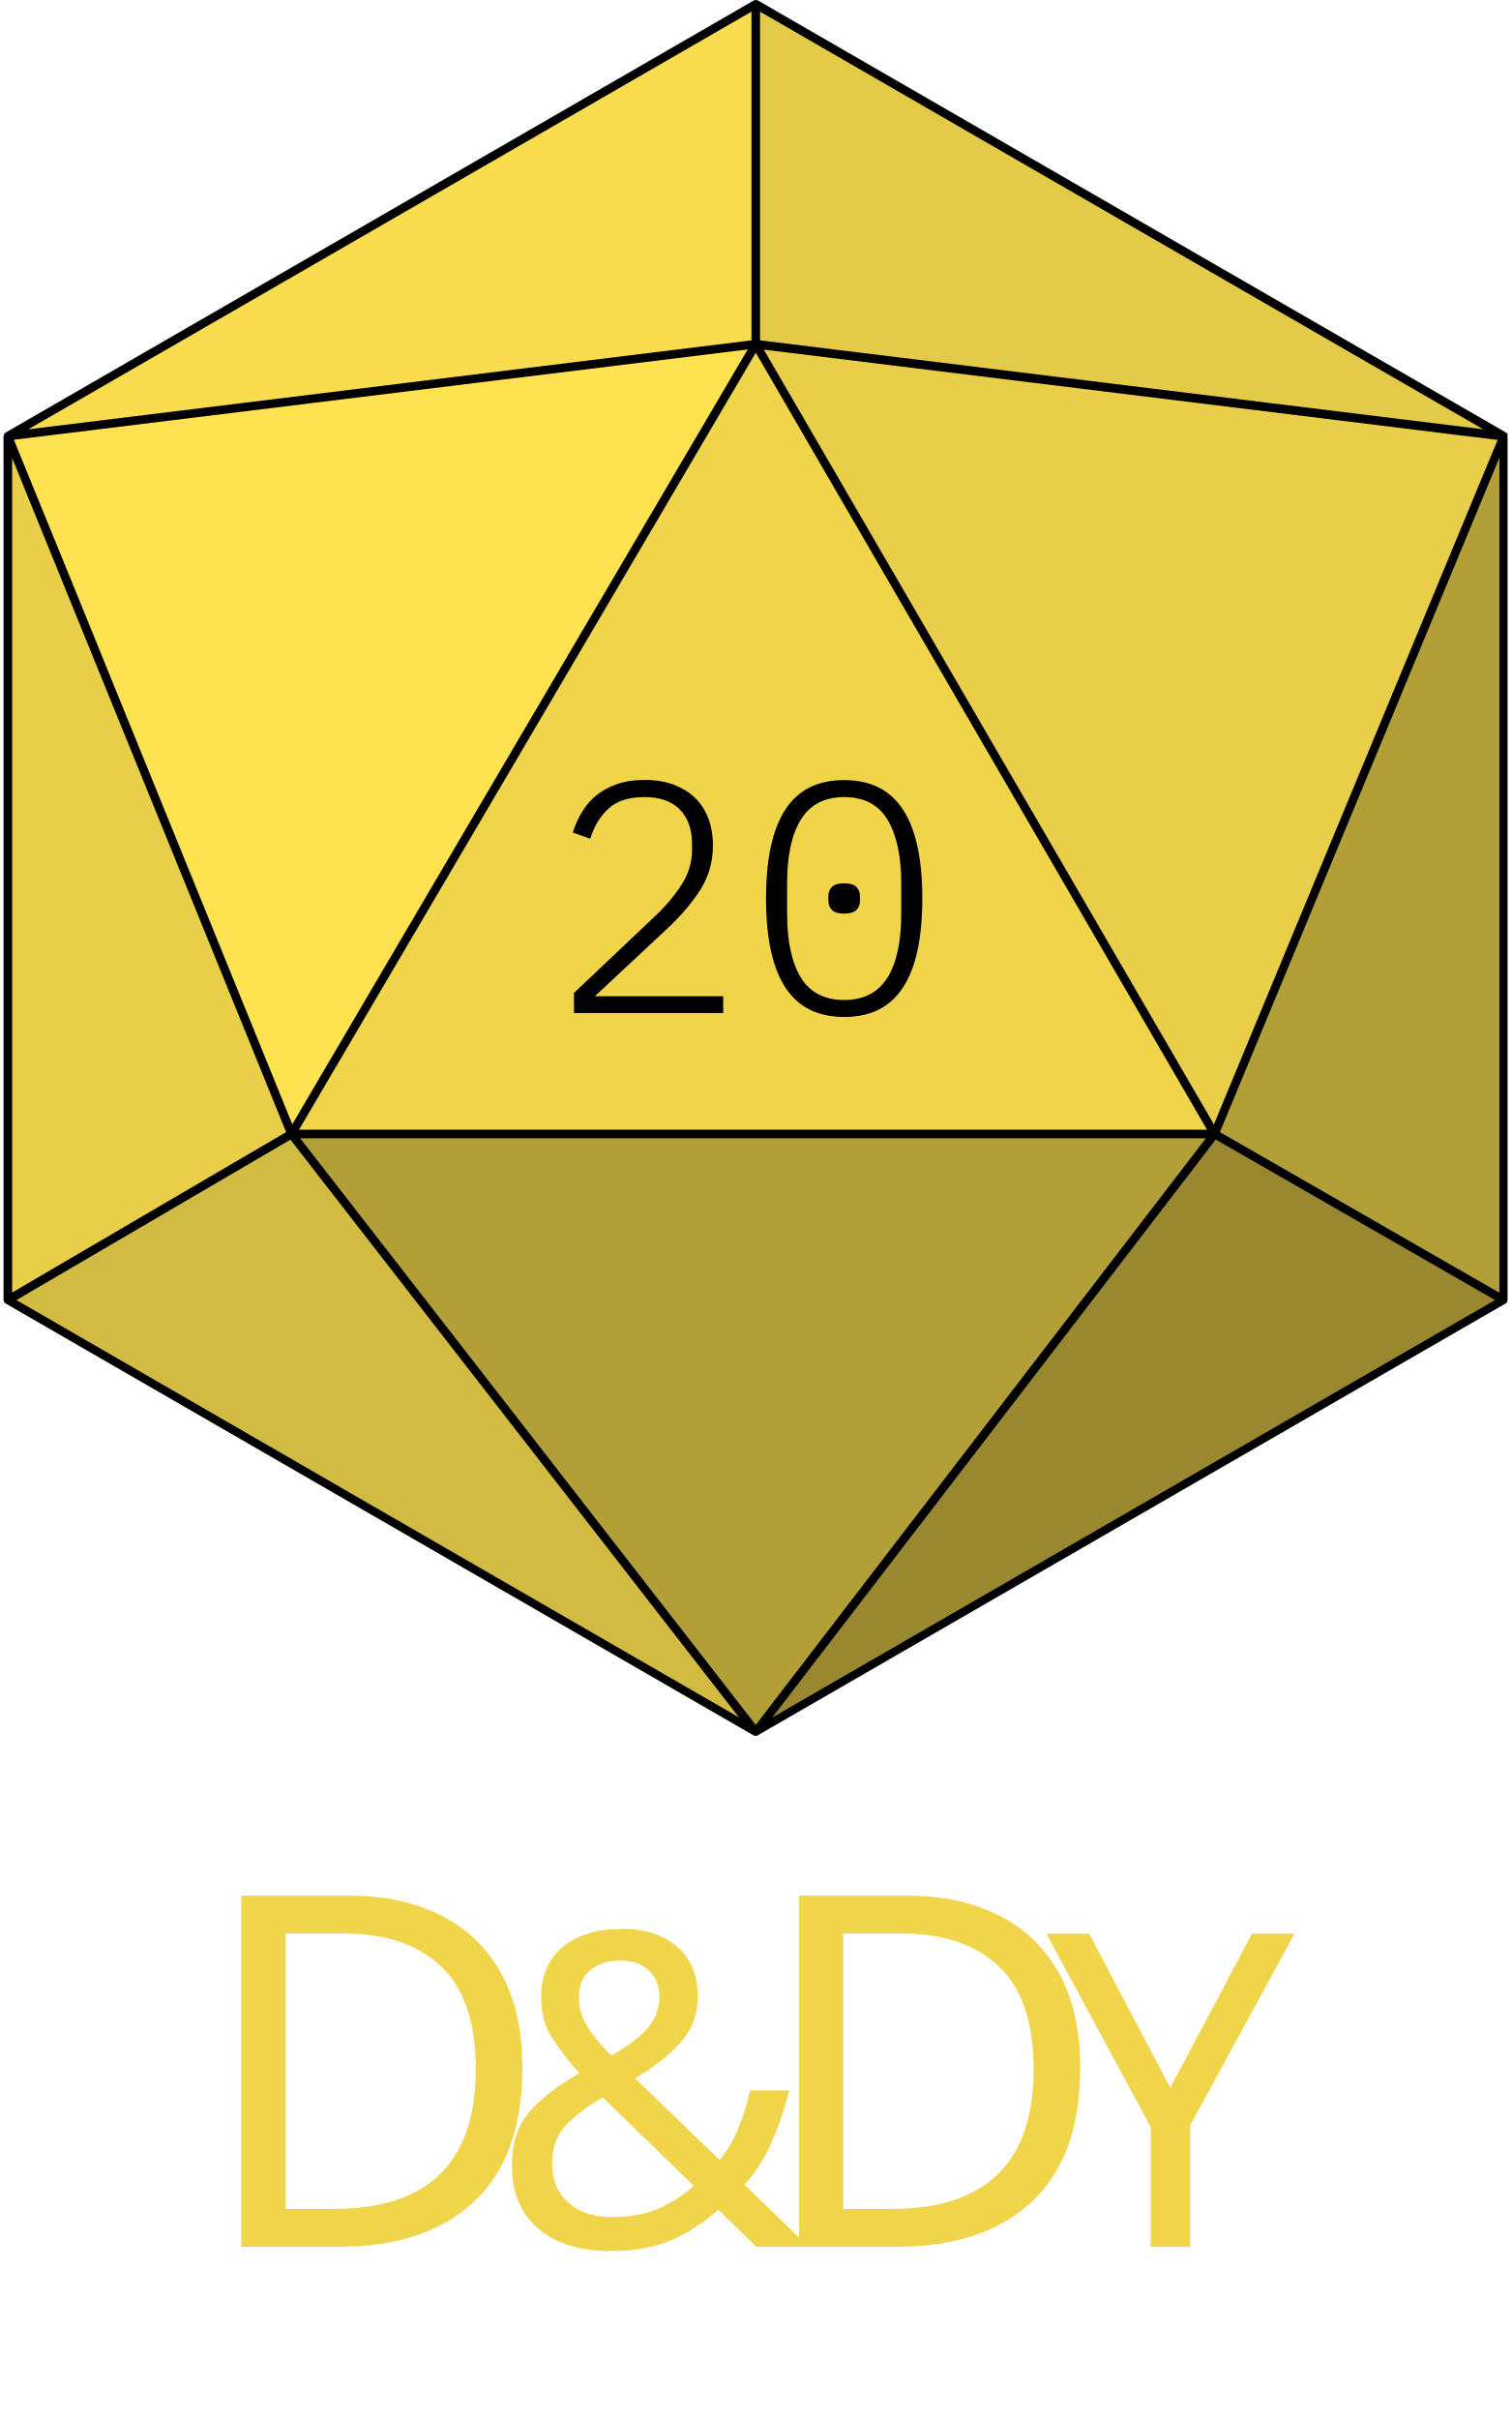
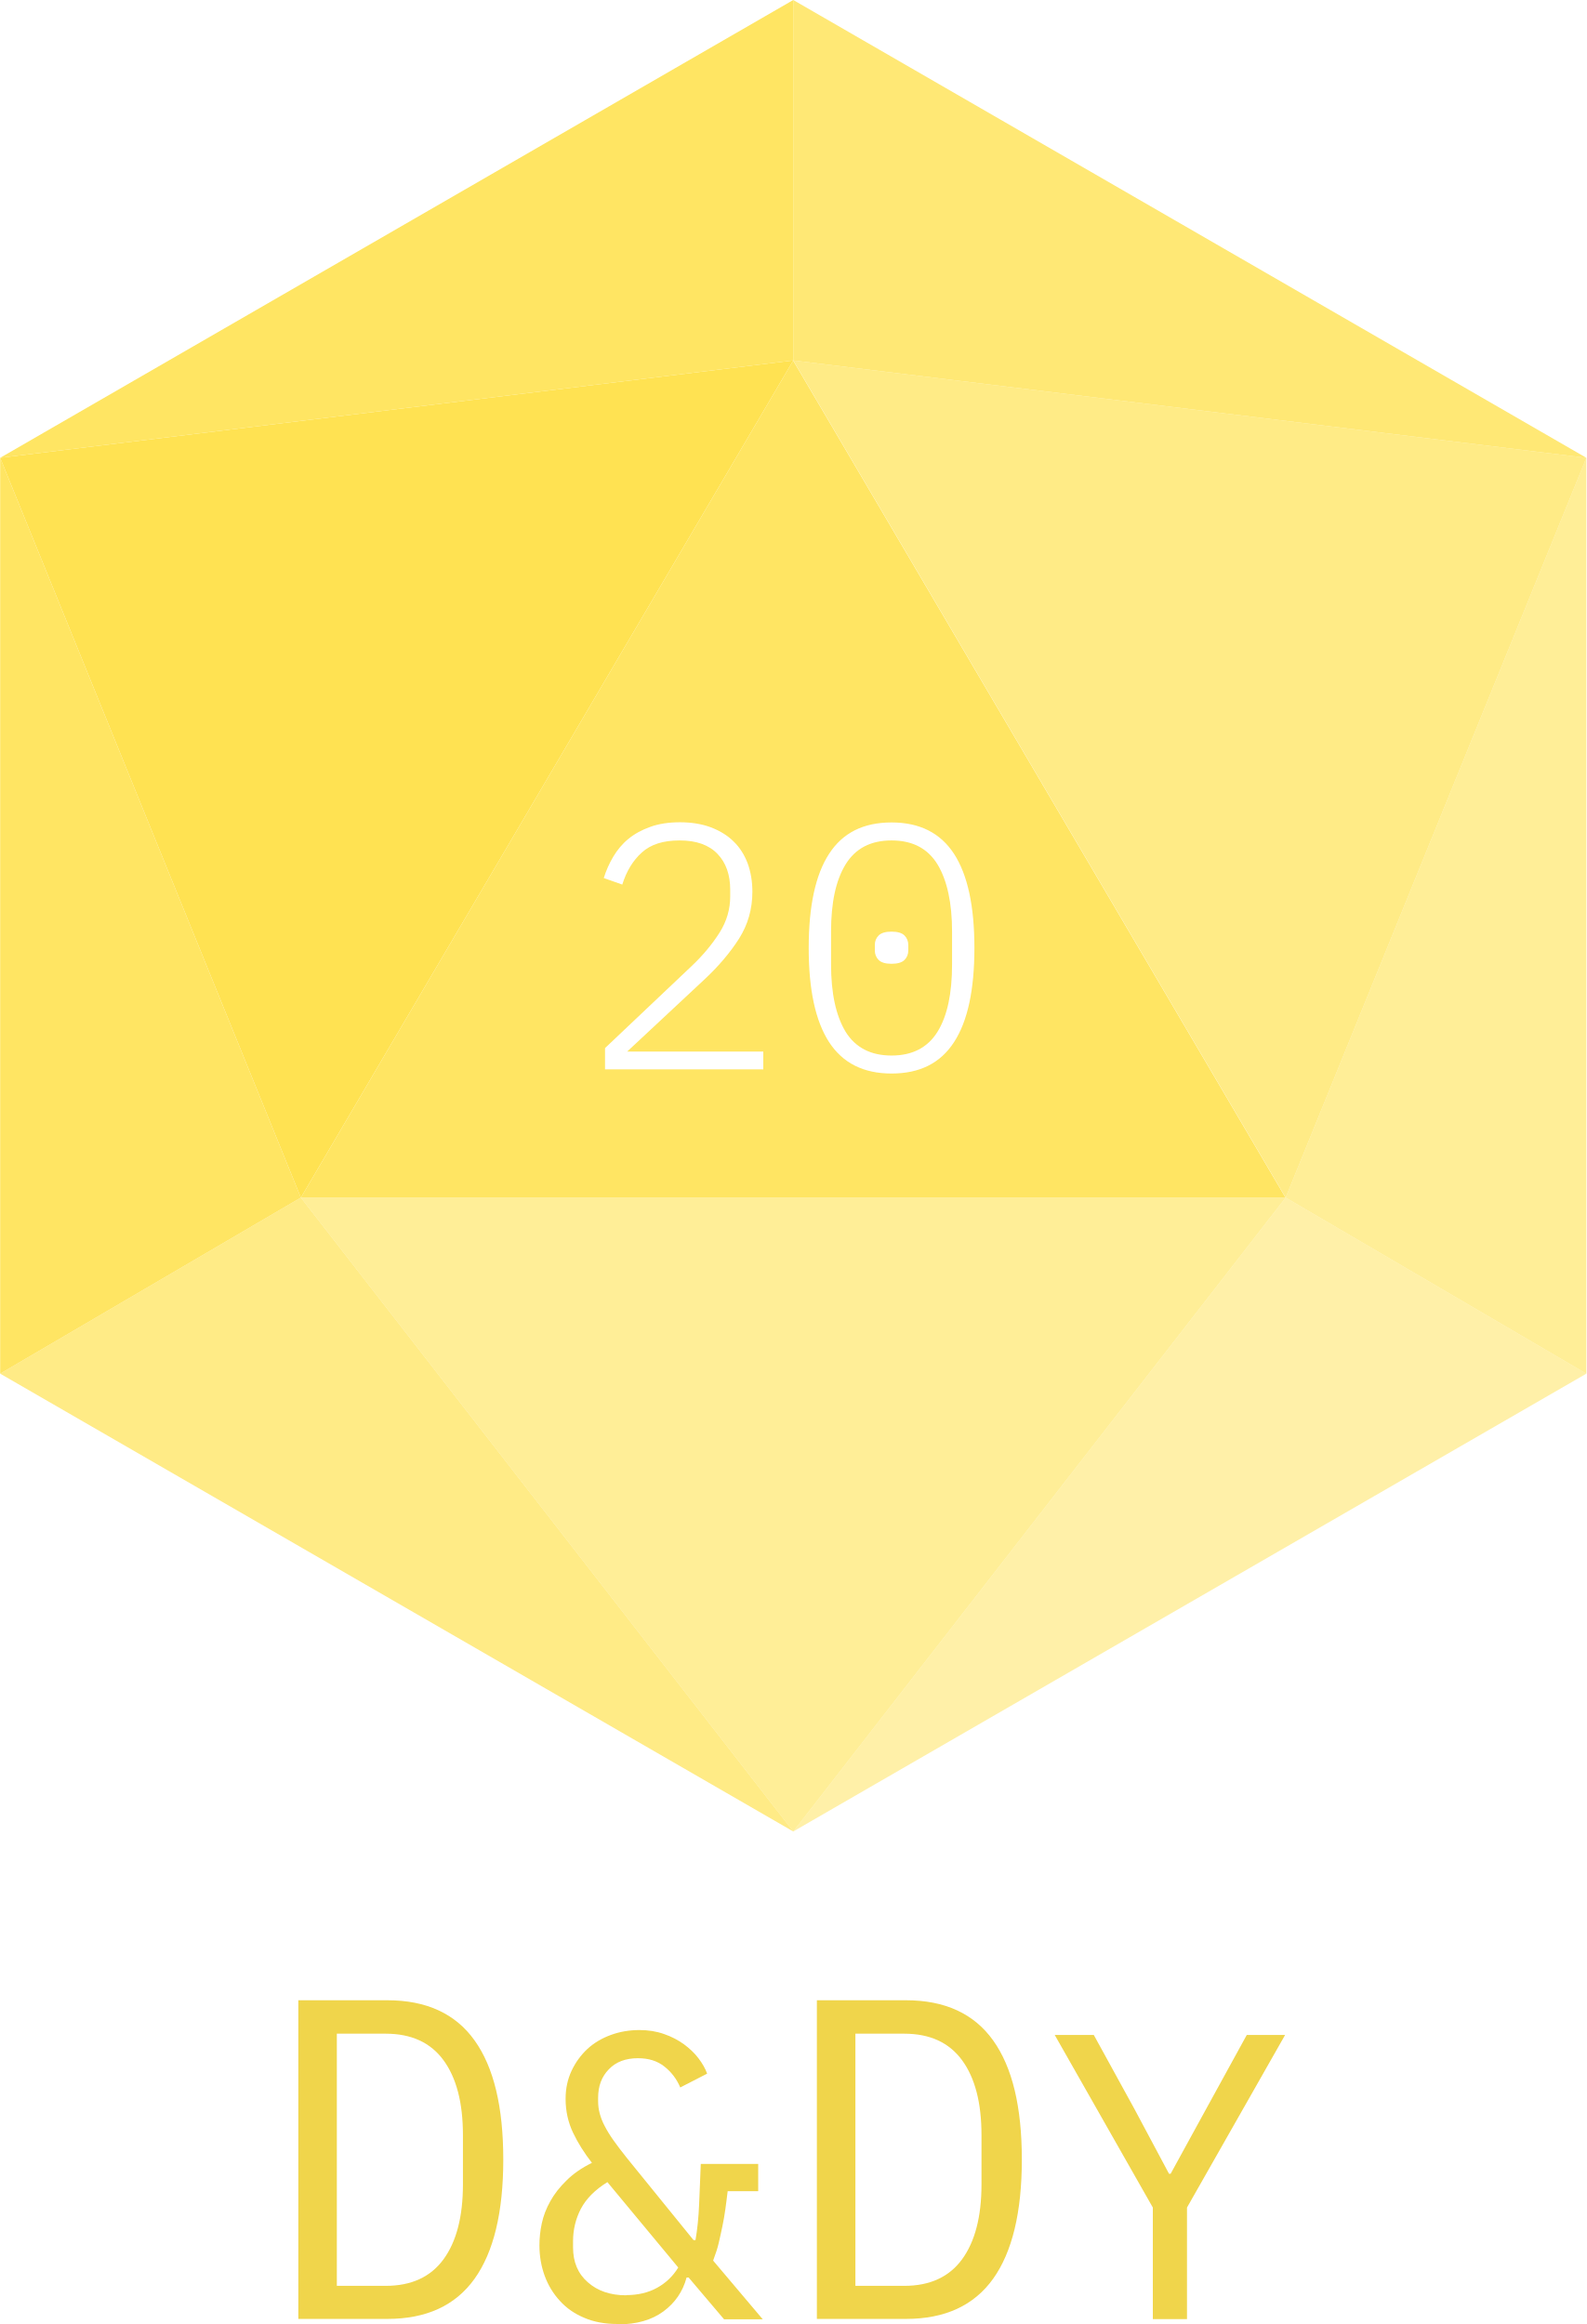
- <svg xmlns="http://www.w3.org/2000/svg" id="Layer_2" data-name="Layer 2" viewBox="0 0 87.8 141.15" width="200" height="320">
+ <svg xmlns="http://www.w3.org/2000/svg" id="Layer_2" data-name="Layer 2" viewBox="0 0 87.3 127.92" width="200" height="293">
  <defs>
    <style>
      .cls-1 {
-         fill: #998830;
+         opacity: .8;
      }

-       .cls-2 {
-         fill: #d2bb43;
+       .cls-1, .cls-2, .cls-3, .cls-4, .cls-5, .cls-6 {
+         fill: #ffe252;
+       }
+ 
+       .cls-2, .cls-7 {
+         opacity: .9;
      }

      .cls-3 {
-         fill: #ffe250;
+         opacity: .7;
      }

      .cls-4 {
-         font-family: IBMPlexMono-Regular, 'IBM Plex Mono';
+         opacity: .5;
      }

-       .cls-4, .cls-5 {
-         fill: #f0d54b;
-       }
- 
-       .cls-6 {
-         font-size: 25.57px;
-       }
- 
-       .cls-7 {
-         font-size: 28.69px;
+       .cls-5 {
+         opacity: .6;
      }

      .cls-8 {
-         fill: #e8ce49;
-       }
- 
-       .cls-9 {
-         fill: #e3ca48;
-       }
- 
-       .cls-10 {
-         fill: #f9dd4e;
-       }
- 
-       .cls-11 {
-         fill: #b39f38;
+         fill: #f0d54b;
      }
    </style>
  </defs>
-   <g id="Layer_6_copy_2" data-name="Layer 6 copy 2">
+   <g id="Layer_6_copy_3" data-name="Layer 6 copy 3">
    <g>
-       <polygon class="cls-10" points="43.65 .25 0 25.45 0 75.86 43.65 101.06 87.3 75.86 87.3 25.45 43.65 .25" />
-       <polygon class="cls-10" points="0 25.45 43.65 20.09 43.65 .25 0 25.45" />
-       <polygon class="cls-9" points="87.3 25.45 43.65 20.09 43.65 .25 87.3 25.45" />
-       <polygon class="cls-3" points="43.65 20.09 16.56 66.17 0 25.45 43.65 20.09" />
-       <polygon class="cls-8" points="43.65 20.09 70.43 66.17 87.3 25.45 43.65 20.09" />
-       <polygon class="cls-8" points="0 25.45 0 75.86 16.56 66.17 0 25.45" />
-       <polygon class="cls-11" points="87.3 25.45 87.3 75.86 70.43 66.17 87.3 25.45" />
-       <polygon class="cls-5" points="43.65 20.09 16.56 66.17 70.43 66.17 43.65 20.09" />
-       <polygon class="cls-2" points="16.56 66.17 0 75.86 43.65 101.06 16.56 66.17" />
-       <polygon class="cls-1" points="70.43 66.17 87.3 75.86 43.65 101.06 70.43 66.17" />
-       <polygon class="cls-11" points="43.65 101.06 16.56 66.17 70.43 66.17 43.65 101.06" />
-       <path d="M87.79,25.39s0-.03-.01-.04c0,0,0-.02,0-.02,0,0,0,0,0,0,0,0,0,0,0,0,0,0-.01,0-.02-.02,0-.01-.02-.02-.03-.03-.01-.01-.02-.03-.04-.04L44.03.03c-.08-.04-.17-.04-.25,0L.12,25.24s-.03.03-.04.04c-.01.01-.02.02-.03.03,0,0-.01,0-.02.02,0,0,0,0,0,0,0,0,0,0,0,0,0,0,0,.02,0,.02,0,.01,0,.03-.01.04,0,.02-.02.04-.02.06v50.4s0,0,0,0,0,0,0,0c0,.03.01.06.03.09,0,.01,0,.02,0,.03.02.04.05.07.09.09l43.65,25.2s.08.03.12.03h0s0,0,0,0c.04,0,.09-.01.12-.03l43.65-25.2s0,0,0,0c.08-.04.12-.13.12-.22V25.45s-.01-.04-.02-.06ZM87.3,75.43l-16.31-9.37,16.31-39.35v48.72ZM70.17,66.42l-26.27,34.23-26.59-34.23h52.85ZM17.24,65.92l26.66-45.34,26.34,45.34H17.24ZM44.37,20.4l42.83,5.27-16.56,39.94-26.27-45.21ZM.6,25.66l42.83-5.27-26.58,45.21-12.64-31.09L.6,25.66ZM86.36,25.05l-12.59-1.55-29.62-3.64V.68l30.22,17.45,11.99,6.92ZM43.65.68v19.18l-29.82,3.67-12.39,1.52,12.6-7.27L43.65.68ZM.5,26.73l12.62,31.03,3.37,8.3L.5,75.42V26.73ZM.75,75.86l15.99-9.36,26.18,33.71-21.57-12.45L.75,75.86ZM70.74,66.49l5.54,3.18,10.77,6.19-42.19,24.36,25.88-33.72Z" />
      <g>
-         <path d="M41.99,59.11h-8.7v-1.17l4.73-4.48c.65-.61,1.17-1.24,1.57-1.87.4-.63.59-1.3.59-2v-.36c0-.83-.23-1.49-.7-1.98-.47-.49-1.16-.74-2.08-.74s-1.59.22-2.08.66c-.49.44-.85,1.03-1.08,1.77l-1.02-.36c.13-.41.3-.8.52-1.17.22-.37.49-.7.83-.98.34-.28.74-.5,1.22-.67.47-.17,1.02-.25,1.63-.25s1.2.09,1.7.28c.49.19.91.44,1.25.78.34.33.59.73.77,1.2.17.47.26.99.26,1.56,0,.95-.24,1.8-.73,2.58-.49.77-1.14,1.54-1.95,2.29l-4.21,3.93h7.49v1Z" />
-         <path d="M49.06,59.34c-1.55,0-2.69-.58-3.44-1.73-.75-1.16-1.12-2.88-1.12-5.18s.37-4.03,1.12-5.18c.75-1.16,1.89-1.73,3.44-1.73s2.69.58,3.44,1.73c.75,1.16,1.12,2.88,1.12,5.18s-.37,4.03-1.12,5.18c-.75,1.16-1.89,1.73-3.44,1.73ZM49.06,58.35c1.15,0,1.99-.44,2.53-1.31s.8-2.11.8-3.71v-1.8c0-1.58-.27-2.82-.8-3.7s-1.38-1.32-2.53-1.32-1.99.44-2.53,1.32c-.54.88-.8,2.11-.8,3.7v1.8c0,1.6.27,2.83.8,3.71.54.87,1.38,1.31,2.53,1.31ZM49.06,53.31c-.33,0-.57-.07-.71-.21-.14-.14-.21-.32-.21-.52v-.31c0-.21.07-.38.21-.52.14-.14.38-.21.71-.21s.57.07.71.21c.14.14.21.32.21.52v.31c0,.21-.07.38-.21.52-.14.14-.38.21-.71.21Z" />
+         <path class="cls-8" d="M16.41,110.1h4.9c2.15,0,3.75.74,4.8,2.21,1.06,1.48,1.58,3.66,1.58,6.56s-.53,5.09-1.58,6.56c-1.06,1.48-2.66,2.21-4.8,2.21h-4.9v-17.55ZM21.22,125.82c1.41,0,2.47-.49,3.18-1.46.71-.97,1.07-2.35,1.07-4.12v-2.72c0-1.78-.36-3.15-1.07-4.12-.71-.97-1.77-1.46-3.18-1.46h-2.69v13.88h2.69Z" />
+         <path class="cls-8" d="M33.98,127.92c-.69,0-1.3-.11-1.83-.34-.53-.22-.98-.53-1.34-.93-.37-.4-.65-.86-.84-1.38-.19-.52-.29-1.08-.29-1.68,0-.39.04-.79.13-1.21s.25-.83.47-1.22c.22-.4.52-.78.89-1.14.37-.37.83-.69,1.4-.97-.42-.54-.77-1.09-1.04-1.66s-.41-1.19-.41-1.86c0-.57.11-1.08.33-1.55s.51-.86.87-1.2c.37-.34.8-.59,1.29-.77.49-.18,1.02-.27,1.57-.27.49,0,.94.07,1.36.22.41.14.77.33,1.09.56.31.23.58.48.8.77.22.29.38.57.48.85l-1.48.76c-.19-.46-.49-.85-.87-1.15-.39-.31-.87-.46-1.46-.46-.67,0-1.21.2-1.6.61-.4.41-.59.93-.59,1.57v.18c0,.24.03.47.09.69.06.22.15.46.28.7.13.25.29.51.49.79.2.28.44.6.73.96l2.02,2.49,1.64,2.02h.11c.1-.58.17-1.25.2-1.99.03-.75.06-1.48.09-2.2h3.16v1.5h-1.68c-.04.36-.09.7-.13,1.01-.04.31-.1.62-.16.92-.06.3-.13.6-.2.91-.07.31-.18.63-.31.98l2.73,3.23h-2.13l-1.95-2.3h-.11c-.21.78-.64,1.4-1.28,1.87-.64.47-1.47.71-2.49.71ZM34.45,126.33c.64,0,1.21-.13,1.7-.4s.88-.64,1.17-1.12l-3.9-4.7c-.69.43-1.17.92-1.46,1.47-.28.54-.43,1.14-.43,1.78v.34c0,.81.27,1.45.81,1.92.54.48,1.24.72,2.11.72Z" />
+         <path class="cls-8" d="M44.95,110.1h4.9c2.15,0,3.75.74,4.8,2.21,1.06,1.48,1.58,3.66,1.58,6.56s-.53,5.09-1.58,6.56c-1.06,1.48-2.66,2.21-4.8,2.21h-4.9v-17.55ZM49.76,125.82c1.41,0,2.47-.49,3.18-1.46.71-.97,1.07-2.35,1.07-4.12v-2.72c0-1.78-.36-3.15-1.07-4.12-.71-.97-1.77-1.46-3.18-1.46h-2.69v13.88h2.69Z" />
+         <path class="cls-8" d="M63.44,127.65v-6.14l-5.4-9.5h2.15l2.24,4.08,1.9,3.56h.09l1.95-3.56,2.24-4.08h2.11l-5.4,9.5v6.14h-1.88Z" />
      </g>
-       <text class="cls-4" transform="translate(11.09 131.1)">
-         <tspan class="cls-7" x="0" y="0">D</tspan>
-         <tspan class="cls-6" x="17.22" y="0">&amp;</tspan>
-         <tspan class="cls-7" x="32.56" y="0">D</tspan>
-         <tspan class="cls-6" x="49.77" y="0">Y</tspan>
-       </text>
+       <polygon class="cls-2" points="0 25.2 43.65 19.84 43.65 0 0 25.2" />
+       <polygon class="cls-6" points="43.65 19.84 16.55 65.92 0 25.2 43.65 19.84" />
+       <polygon class="cls-2" points="0 25.2 0 75.61 16.55 65.92 0 25.2" />
+       <polygon class="cls-3" points="16.55 65.92 0 75.61 43.65 100.81 16.55 65.92" />
+       <polygon class="cls-1" points="87.3 25.2 43.65 19.84 43.65 0 87.3 25.2" />
+       <polygon class="cls-3" points="43.65 19.84 70.75 65.92 87.3 25.2 43.65 19.84" />
+       <polygon class="cls-5" points="87.3 25.2 87.3 75.61 70.75 65.92 87.3 25.2" />
+       <polygon class="cls-4" points="70.75 65.92 87.3 75.61 43.65 100.81 70.75 65.92" />
+       <polygon class="cls-5" points="43.65 100.81 16.55 65.92 70.75 65.92 43.65 100.81" />
+       <g class="cls-7">
+         <path class="cls-6" d="M49.06,46.26c-1.15,0-1.99.44-2.53,1.32-.54.88-.8,2.11-.8,3.7v1.8c0,1.6.27,2.83.8,3.71.54.87,1.38,1.31,2.53,1.31s1.99-.44,2.53-1.31c.54-.87.8-2.11.8-3.71v-1.8c0-1.58-.27-2.82-.8-3.7-.54-.88-1.38-1.32-2.53-1.32ZM49.98,52.32c0,.21-.07.38-.21.52-.14.14-.38.21-.71.21s-.57-.07-.71-.21c-.14-.14-.21-.32-.21-.52v-.31c0-.21.07-.38.21-.52.14-.14.38-.21.71-.21s.57.07.71.21c.14.14.21.32.21.52v.31Z" />
+         <path class="cls-6" d="M43.65,19.84l-27.1,46.08h54.19l-27.1-46.08ZM41.99,58.86h-8.7v-1.17l4.73-4.48c.65-.61,1.17-1.24,1.57-1.87.4-.63.59-1.3.59-2v-.36c0-.83-.23-1.49-.7-1.98-.47-.49-1.16-.74-2.08-.74s-1.59.22-2.08.66c-.49.44-.85,1.03-1.08,1.77l-1.02-.36c.13-.41.3-.8.52-1.17.22-.37.49-.7.83-.98.34-.28.74-.5,1.22-.67.47-.17,1.02-.25,1.63-.25s1.2.09,1.7.28c.49.19.91.44,1.25.78.34.33.59.73.77,1.2.17.47.26.99.26,1.56,0,.95-.24,1.8-.73,2.58-.49.77-1.14,1.54-1.95,2.29l-4.21,3.93h7.49v1ZM49.06,59.09c-1.55,0-2.69-.58-3.44-1.73-.75-1.16-1.12-2.88-1.12-5.18s.37-4.03,1.12-5.18c.75-1.16,1.89-1.73,3.44-1.73s2.69.58,3.44,1.73c.75,1.16,1.12,2.88,1.12,5.18s-.37,4.03-1.12,5.18c-.75,1.16-1.89,1.73-3.44,1.73Z" />
+       </g>
    </g>
  </g>
</svg>
